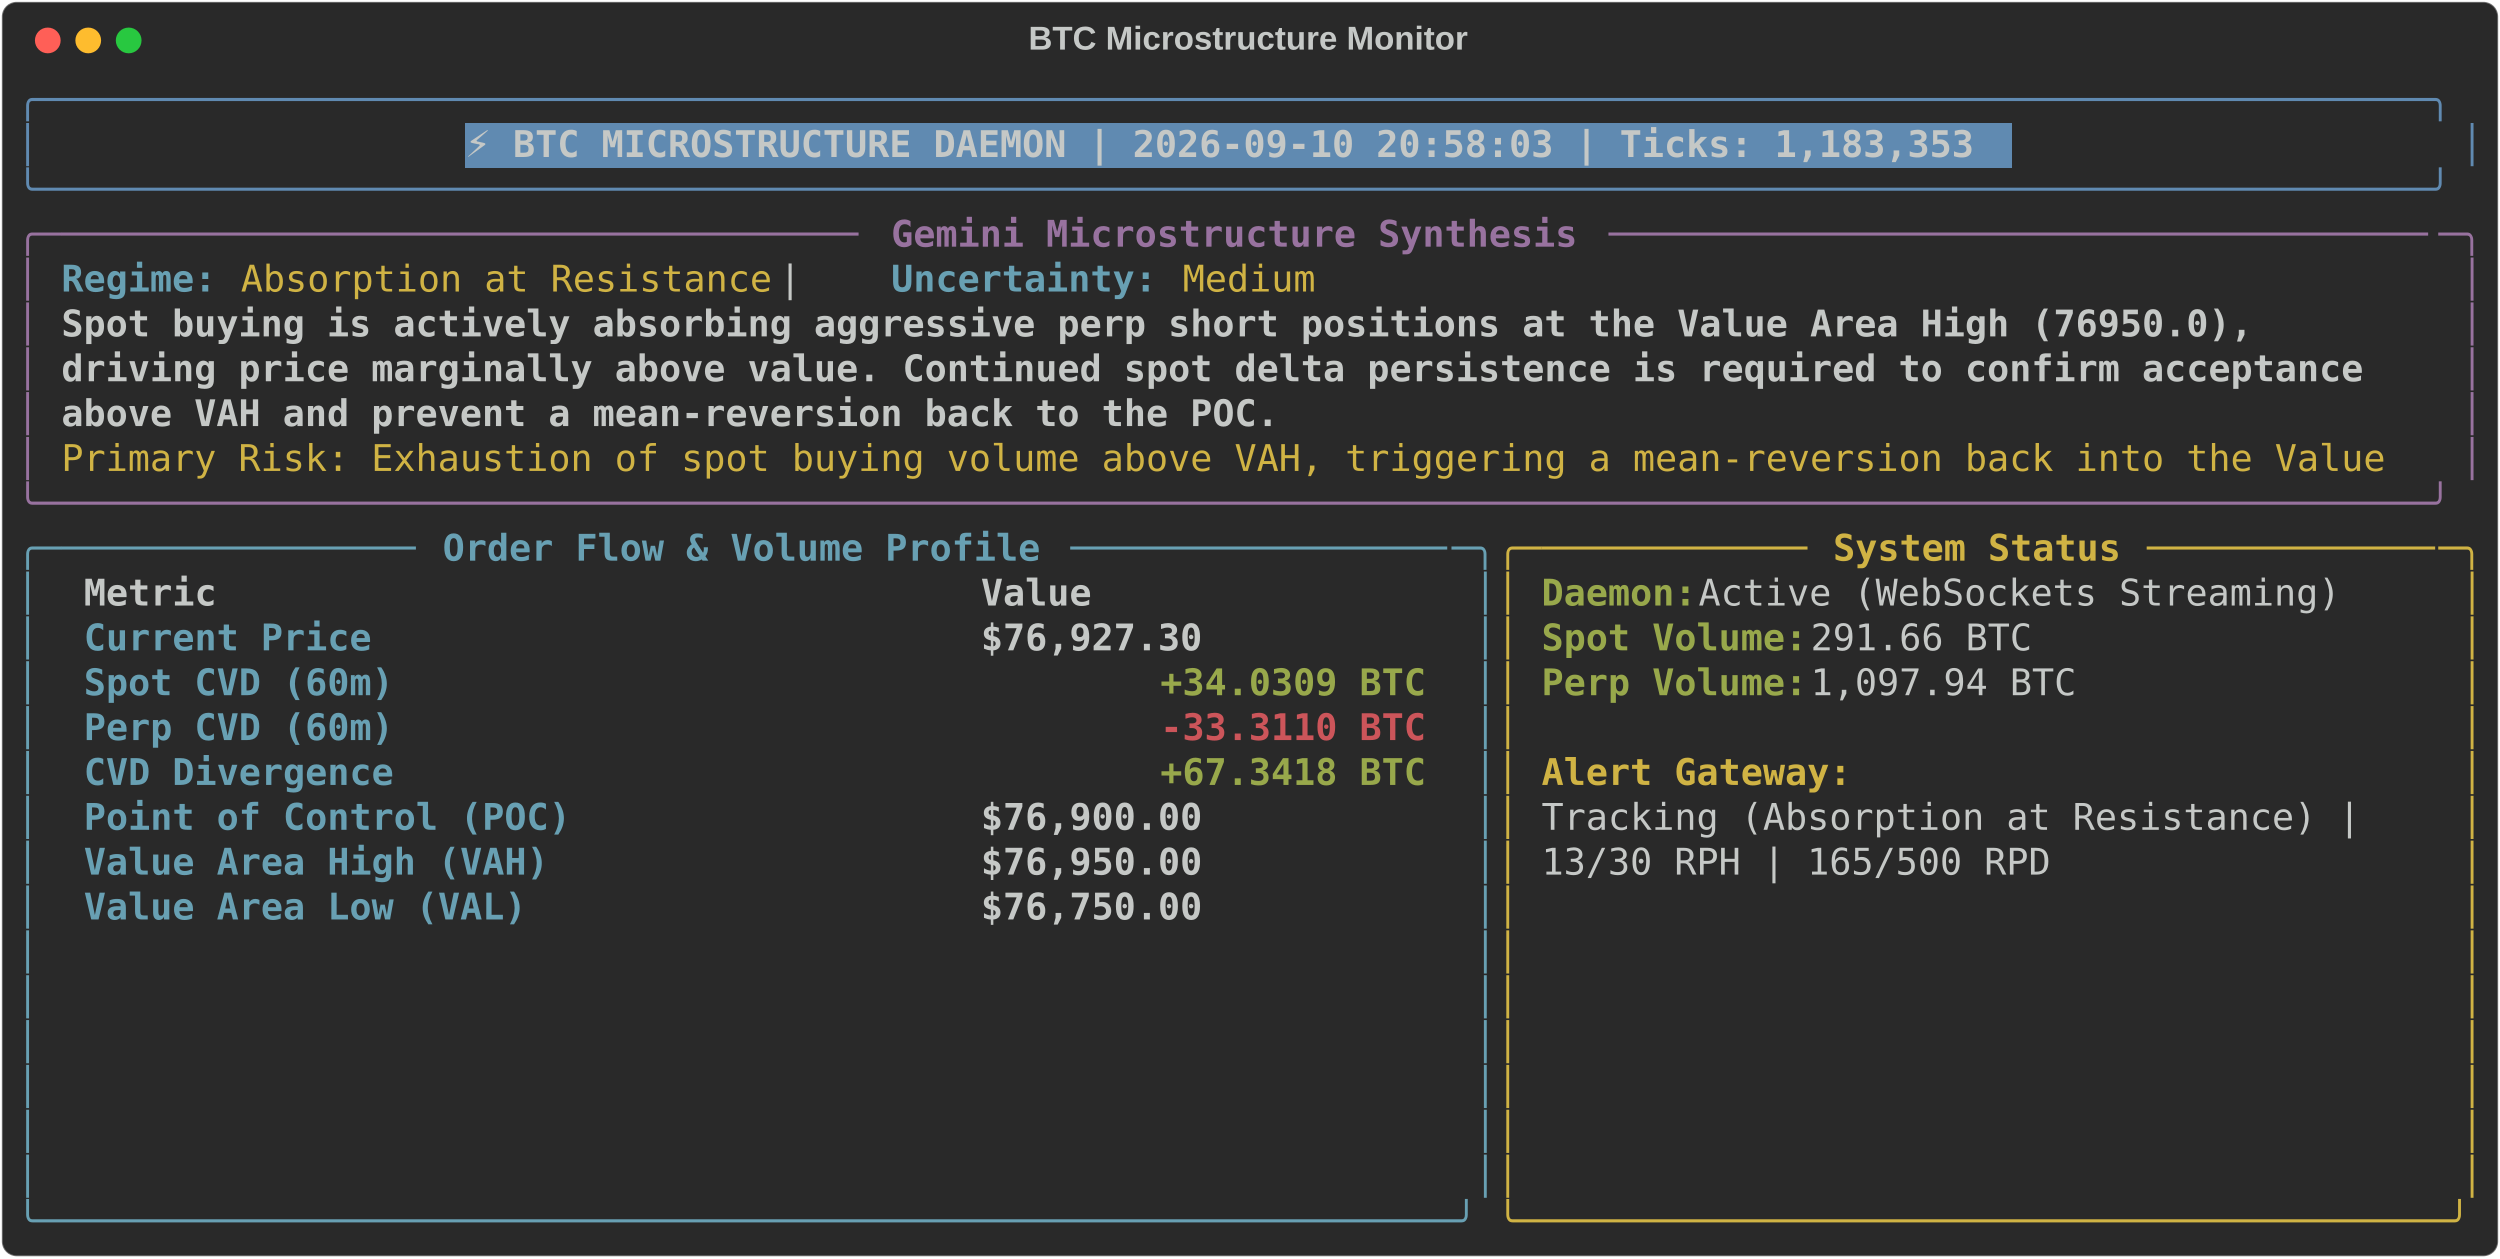
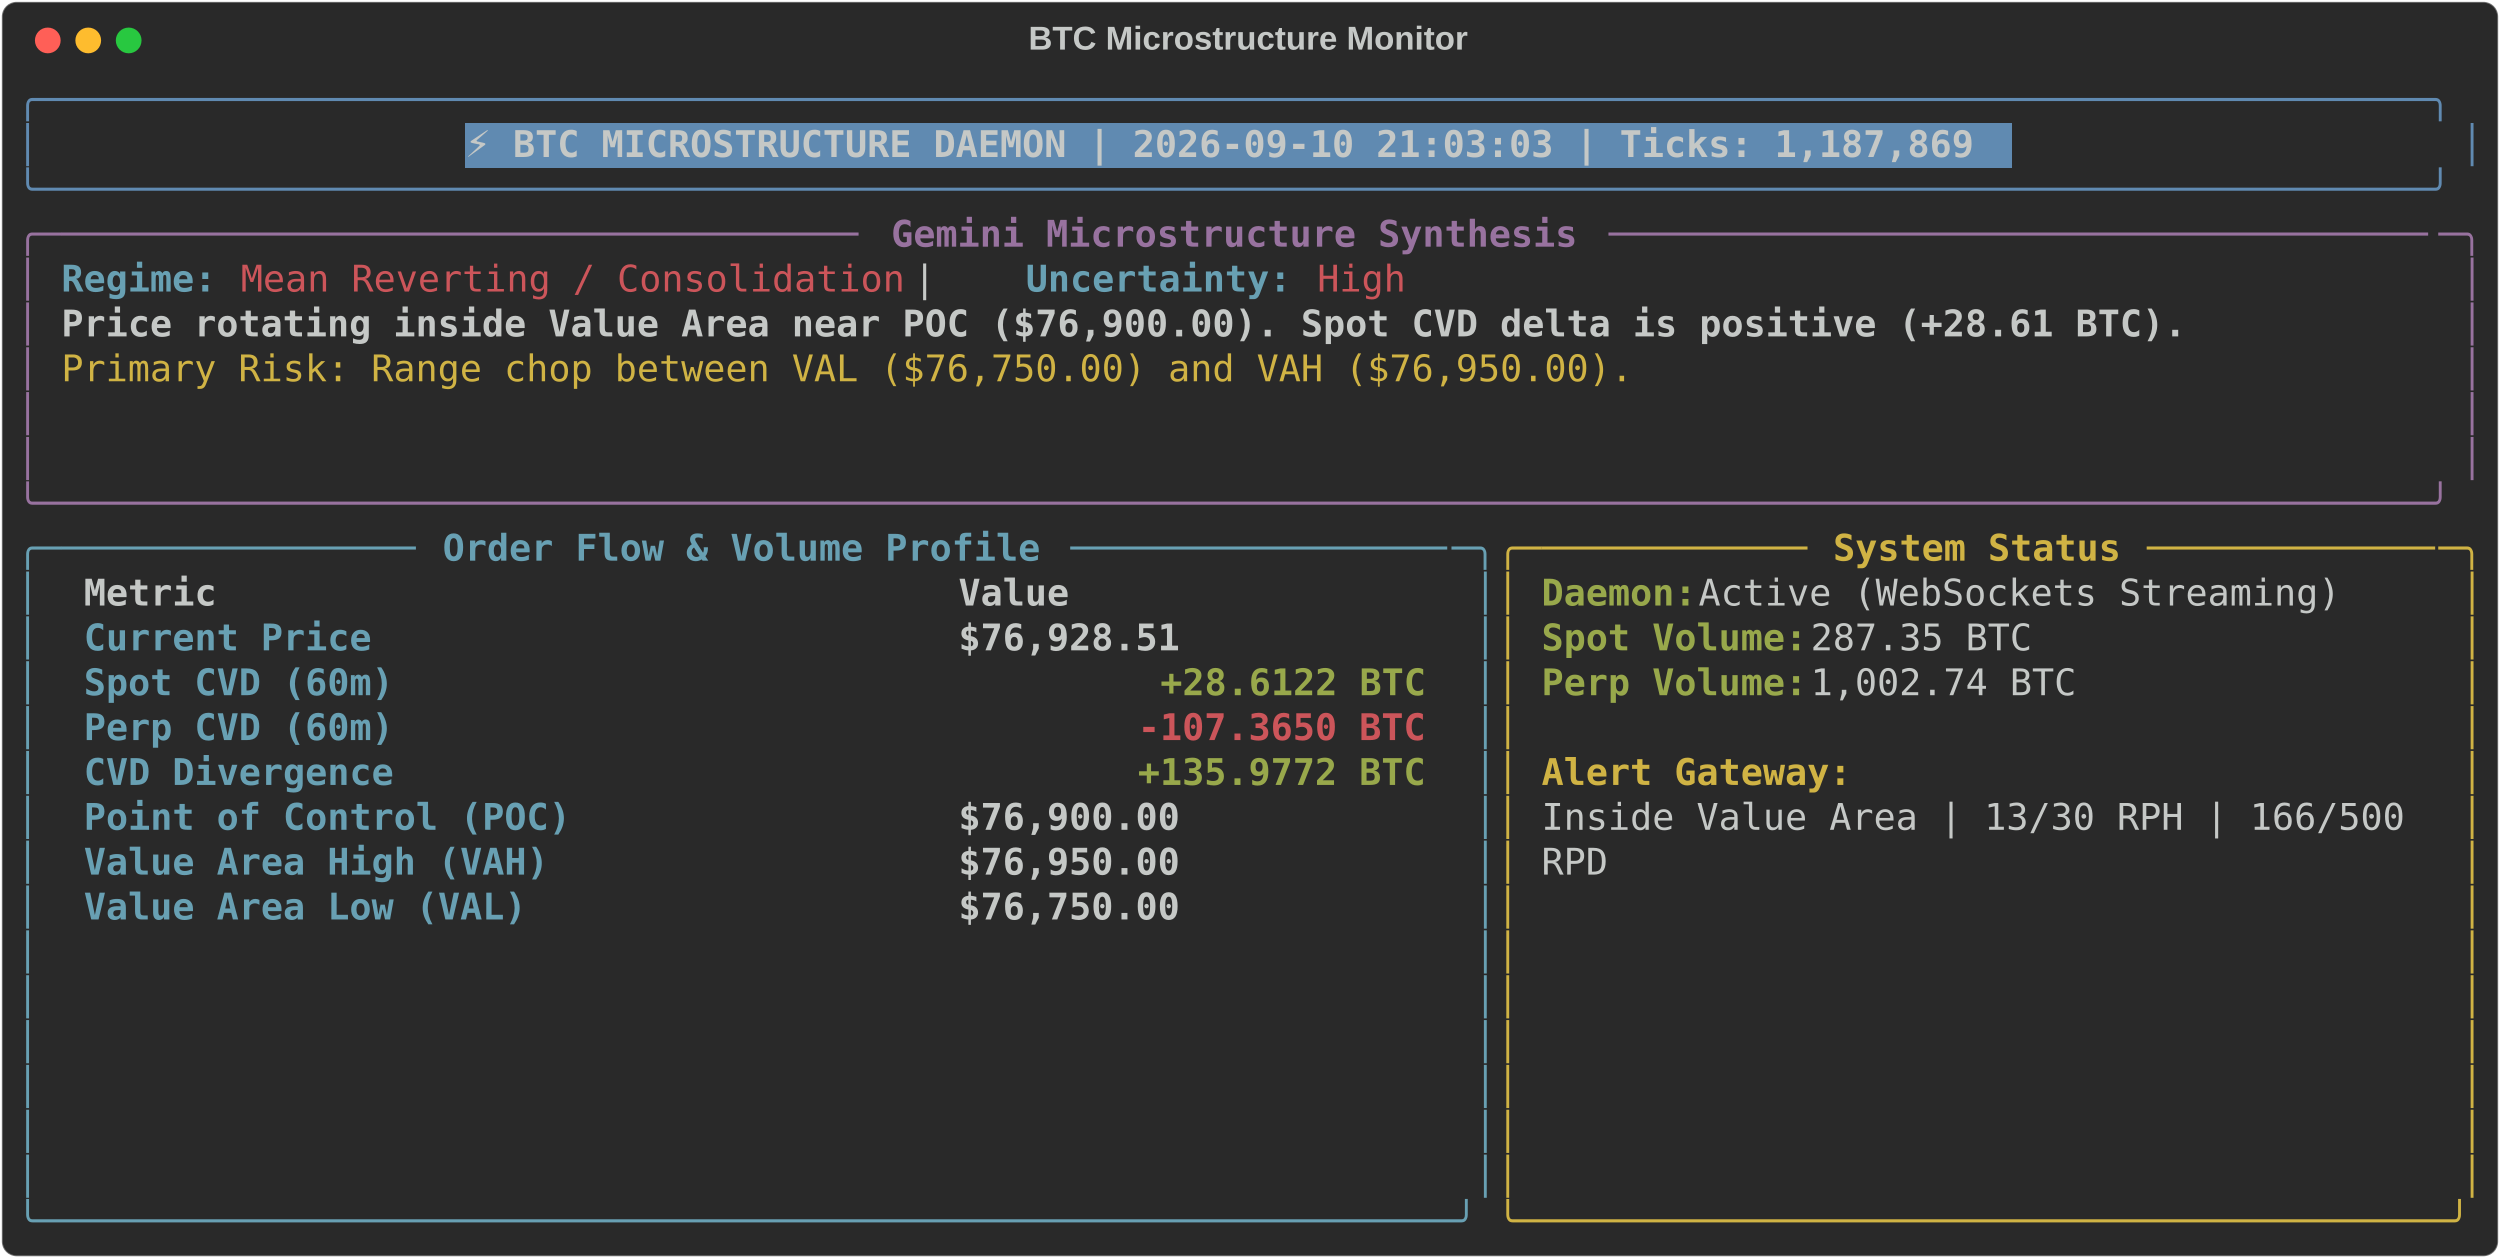
<svg xmlns="http://www.w3.org/2000/svg" class="rich-terminal" viewBox="0 0 1360 684.4">
  <style>

    @font-face {
        font-family: "Fira Code";
        src: local("FiraCode-Regular"),
                url("https://cdnjs.cloudflare.com/ajax/libs/firacode/6.2.0/woff2/FiraCode-Regular.woff2") format("woff2"),
                url("https://cdnjs.cloudflare.com/ajax/libs/firacode/6.2.0/woff/FiraCode-Regular.woff") format("woff");
        font-style: normal;
        font-weight: 400;
    }
    @font-face {
        font-family: "Fira Code";
        src: local("FiraCode-Bold"),
                url("https://cdnjs.cloudflare.com/ajax/libs/firacode/6.2.0/woff2/FiraCode-Bold.woff2") format("woff2"),
                url("https://cdnjs.cloudflare.com/ajax/libs/firacode/6.2.0/woff/FiraCode-Bold.woff") format("woff");
        font-style: bold;
        font-weight: 700;
    }

-     .terminal-2206712953-matrix {
+     .terminal-3766177375-matrix {
        font-family: Fira Code, monospace;
        font-size: 20px;
        line-height: 24.4px;
        font-variant-east-asian: full-width;
    }

-     .terminal-2206712953-title {
+     .terminal-3766177375-title {
        font-size: 18px;
        font-weight: bold;
        font-family: arial;
    }

-     .terminal-2206712953-r1 { fill: #608ab1 }
- .terminal-2206712953-r2 { fill: #c5c8c6 }
- .terminal-2206712953-r3 { fill: #c5c8c6;font-weight: bold }
- .terminal-2206712953-r4 { fill: #98729f }
- .terminal-2206712953-r5 { fill: #98729f;font-weight: bold }
- .terminal-2206712953-r6 { fill: #68a0b3;font-weight: bold }
- .terminal-2206712953-r7 { fill: #d0b344 }
- .terminal-2206712953-r8 { fill: #68a0b3 }
- .terminal-2206712953-r9 { fill: #d0b344;font-weight: bold }
- .terminal-2206712953-r10 { fill: #98a84b;font-weight: bold }
- .terminal-2206712953-r11 { fill: #cc555a;font-weight: bold }
+     .terminal-3766177375-r1 { fill: #608ab1 }
+ .terminal-3766177375-r2 { fill: #c5c8c6 }
+ .terminal-3766177375-r3 { fill: #c5c8c6;font-weight: bold }
+ .terminal-3766177375-r4 { fill: #98729f }
+ .terminal-3766177375-r5 { fill: #98729f;font-weight: bold }
+ .terminal-3766177375-r6 { fill: #68a0b3;font-weight: bold }
+ .terminal-3766177375-r7 { fill: #cc555a }
+ .terminal-3766177375-r8 { fill: #d0b344 }
+ .terminal-3766177375-r9 { fill: #68a0b3 }
+ .terminal-3766177375-r10 { fill: #d0b344;font-weight: bold }
+ .terminal-3766177375-r11 { fill: #98a84b;font-weight: bold }
+ .terminal-3766177375-r12 { fill: #cc555a;font-weight: bold }
    </style>
  <defs>
-     <clipPath id="terminal-2206712953-clip-terminal">
+     <clipPath id="terminal-3766177375-clip-terminal">
      <rect x="0" y="0" width="1341.0" height="633.4" />
    </clipPath>
-     <clipPath id="terminal-2206712953-line-0">
+     <clipPath id="terminal-3766177375-line-0">
      <rect x="0" y="1.5" width="1342" height="24.65" />
    </clipPath>
-     <clipPath id="terminal-2206712953-line-1">
+     <clipPath id="terminal-3766177375-line-1">
      <rect x="0" y="25.9" width="1342" height="24.65" />
    </clipPath>
-     <clipPath id="terminal-2206712953-line-2">
+     <clipPath id="terminal-3766177375-line-2">
      <rect x="0" y="50.3" width="1342" height="24.65" />
    </clipPath>
-     <clipPath id="terminal-2206712953-line-3">
+     <clipPath id="terminal-3766177375-line-3">
      <rect x="0" y="74.7" width="1342" height="24.65" />
    </clipPath>
-     <clipPath id="terminal-2206712953-line-4">
+     <clipPath id="terminal-3766177375-line-4">
      <rect x="0" y="99.1" width="1342" height="24.65" />
    </clipPath>
-     <clipPath id="terminal-2206712953-line-5">
+     <clipPath id="terminal-3766177375-line-5">
      <rect x="0" y="123.5" width="1342" height="24.65" />
    </clipPath>
-     <clipPath id="terminal-2206712953-line-6">
+     <clipPath id="terminal-3766177375-line-6">
      <rect x="0" y="147.9" width="1342" height="24.65" />
    </clipPath>
-     <clipPath id="terminal-2206712953-line-7">
+     <clipPath id="terminal-3766177375-line-7">
      <rect x="0" y="172.3" width="1342" height="24.65" />
    </clipPath>
-     <clipPath id="terminal-2206712953-line-8">
+     <clipPath id="terminal-3766177375-line-8">
      <rect x="0" y="196.7" width="1342" height="24.65" />
    </clipPath>
-     <clipPath id="terminal-2206712953-line-9">
+     <clipPath id="terminal-3766177375-line-9">
      <rect x="0" y="221.1" width="1342" height="24.65" />
    </clipPath>
-     <clipPath id="terminal-2206712953-line-10">
+     <clipPath id="terminal-3766177375-line-10">
      <rect x="0" y="245.5" width="1342" height="24.65" />
    </clipPath>
-     <clipPath id="terminal-2206712953-line-11">
+     <clipPath id="terminal-3766177375-line-11">
      <rect x="0" y="269.9" width="1342" height="24.65" />
    </clipPath>
-     <clipPath id="terminal-2206712953-line-12">
+     <clipPath id="terminal-3766177375-line-12">
      <rect x="0" y="294.3" width="1342" height="24.65" />
    </clipPath>
-     <clipPath id="terminal-2206712953-line-13">
+     <clipPath id="terminal-3766177375-line-13">
      <rect x="0" y="318.7" width="1342" height="24.65" />
    </clipPath>
-     <clipPath id="terminal-2206712953-line-14">
+     <clipPath id="terminal-3766177375-line-14">
      <rect x="0" y="343.1" width="1342" height="24.65" />
    </clipPath>
-     <clipPath id="terminal-2206712953-line-15">
+     <clipPath id="terminal-3766177375-line-15">
      <rect x="0" y="367.5" width="1342" height="24.65" />
    </clipPath>
-     <clipPath id="terminal-2206712953-line-16">
+     <clipPath id="terminal-3766177375-line-16">
      <rect x="0" y="391.9" width="1342" height="24.65" />
    </clipPath>
-     <clipPath id="terminal-2206712953-line-17">
+     <clipPath id="terminal-3766177375-line-17">
      <rect x="0" y="416.3" width="1342" height="24.65" />
    </clipPath>
-     <clipPath id="terminal-2206712953-line-18">
+     <clipPath id="terminal-3766177375-line-18">
      <rect x="0" y="440.7" width="1342" height="24.65" />
    </clipPath>
-     <clipPath id="terminal-2206712953-line-19">
+     <clipPath id="terminal-3766177375-line-19">
      <rect x="0" y="465.1" width="1342" height="24.65" />
    </clipPath>
-     <clipPath id="terminal-2206712953-line-20">
+     <clipPath id="terminal-3766177375-line-20">
      <rect x="0" y="489.5" width="1342" height="24.65" />
    </clipPath>
-     <clipPath id="terminal-2206712953-line-21">
+     <clipPath id="terminal-3766177375-line-21">
      <rect x="0" y="513.9" width="1342" height="24.65" />
    </clipPath>
-     <clipPath id="terminal-2206712953-line-22">
+     <clipPath id="terminal-3766177375-line-22">
      <rect x="0" y="538.3" width="1342" height="24.65" />
    </clipPath>
-     <clipPath id="terminal-2206712953-line-23">
+     <clipPath id="terminal-3766177375-line-23">
      <rect x="0" y="562.7" width="1342" height="24.65" />
    </clipPath>
-     <clipPath id="terminal-2206712953-line-24">
+     <clipPath id="terminal-3766177375-line-24">
      <rect x="0" y="587.1" width="1342" height="24.65" />
    </clipPath>
  </defs>
  <rect fill="#292929" stroke="rgba(255,255,255,0.35)" stroke-width="1" x="1" y="1" width="1358" height="682.4" rx="8" />
-   <text class="terminal-2206712953-title" fill="#c5c8c6" text-anchor="middle" x="679" y="27">BTC Microstructure Monitor</text>
+   <text class="terminal-3766177375-title" fill="#c5c8c6" text-anchor="middle" x="679" y="27">BTC Microstructure Monitor</text>
  <g transform="translate(26,22)">
    <circle cx="0" cy="0" r="7" fill="#ff5f57" />
    <circle cx="22" cy="0" r="7" fill="#febc2e" />
    <circle cx="44" cy="0" r="7" fill="#28c840" />
  </g>
-   <g transform="translate(9, 41)" clip-path="url(#terminal-2206712953-clip-terminal)">
+   <g transform="translate(9, 41)" clip-path="url(#terminal-3766177375-clip-terminal)">
    <rect fill="#608ab1" x="244" y="25.9" width="841.8" height="24.65" shape-rendering="crispEdges" />
-     <g class="terminal-2206712953-matrix">
-       <text class="terminal-2206712953-r1" x="0" y="20" textLength="1342" clip-path="url(#terminal-2206712953-line-0)">╭────────────────────────────────────────────────────────────────────────────────────────────────────────────╮</text>
-       <text class="terminal-2206712953-r2" x="1342" y="20" textLength="12.2" clip-path="url(#terminal-2206712953-line-0)">
- </text>
-       <text class="terminal-2206712953-r1" x="0" y="44.4" textLength="12.2" clip-path="url(#terminal-2206712953-line-1)">│</text>
-       <text class="terminal-2206712953-r3" x="244" y="44.4" textLength="829.6" clip-path="url(#terminal-2206712953-line-1)">⚡ BTC MICROSTRUCTURE DAEMON | 2026-09-10 20:58:03 | Ticks: 1,183,353</text>
-       <text class="terminal-2206712953-r1" x="1329.8" y="44.4" textLength="12.2" clip-path="url(#terminal-2206712953-line-1)">│</text>
-       <text class="terminal-2206712953-r2" x="1342" y="44.4" textLength="12.2" clip-path="url(#terminal-2206712953-line-1)">
- </text>
-       <text class="terminal-2206712953-r1" x="0" y="68.8" textLength="1342" clip-path="url(#terminal-2206712953-line-2)">╰────────────────────────────────────────────────────────────────────────────────────────────────────────────╯</text>
-       <text class="terminal-2206712953-r2" x="1342" y="68.8" textLength="12.2" clip-path="url(#terminal-2206712953-line-2)">
- </text>
-       <text class="terminal-2206712953-r4" x="0" y="93.2" textLength="24.4" clip-path="url(#terminal-2206712953-line-3)">╭─</text>
-       <text class="terminal-2206712953-r4" x="24.4" y="93.2" textLength="439.2" clip-path="url(#terminal-2206712953-line-3)">────────────────────────────────────</text>
-       <text class="terminal-2206712953-r5" x="475.8" y="93.2" textLength="378.2" clip-path="url(#terminal-2206712953-line-3)">Gemini Microstructure Synthesis</text>
-       <text class="terminal-2206712953-r4" x="866.2" y="93.2" textLength="451.4" clip-path="url(#terminal-2206712953-line-3)">─────────────────────────────────────</text>
-       <text class="terminal-2206712953-r4" x="1317.6" y="93.2" textLength="24.4" clip-path="url(#terminal-2206712953-line-3)">─╮</text>
-       <text class="terminal-2206712953-r2" x="1342" y="93.2" textLength="12.2" clip-path="url(#terminal-2206712953-line-3)">
- </text>
-       <text class="terminal-2206712953-r4" x="0" y="117.6" textLength="12.2" clip-path="url(#terminal-2206712953-line-4)">│</text>
-       <text class="terminal-2206712953-r6" x="24.4" y="117.6" textLength="85.4" clip-path="url(#terminal-2206712953-line-4)">Regime:</text>
-       <text class="terminal-2206712953-r7" x="122" y="117.6" textLength="292.8" clip-path="url(#terminal-2206712953-line-4)">Absorption at Resistance</text>
-       <text class="terminal-2206712953-r2" x="414.8" y="117.6" textLength="61" clip-path="url(#terminal-2206712953-line-4)">  |  </text>
-       <text class="terminal-2206712953-r6" x="475.8" y="117.6" textLength="146.4" clip-path="url(#terminal-2206712953-line-4)">Uncertainty:</text>
-       <text class="terminal-2206712953-r7" x="634.4" y="117.6" textLength="73.2" clip-path="url(#terminal-2206712953-line-4)">Medium</text>
-       <text class="terminal-2206712953-r4" x="1329.8" y="117.6" textLength="12.2" clip-path="url(#terminal-2206712953-line-4)">│</text>
-       <text class="terminal-2206712953-r2" x="1342" y="117.6" textLength="12.2" clip-path="url(#terminal-2206712953-line-4)">
- </text>
-       <text class="terminal-2206712953-r4" x="0" y="142" textLength="12.2" clip-path="url(#terminal-2206712953-line-5)">│</text>
-       <text class="terminal-2206712953-r3" x="24.4" y="142" textLength="1220" clip-path="url(#terminal-2206712953-line-5)">Spot buying is actively absorbing aggressive perp short positions at the Value Area High (76950.0), </text>
-       <text class="terminal-2206712953-r4" x="1329.8" y="142" textLength="12.2" clip-path="url(#terminal-2206712953-line-5)">│</text>
-       <text class="terminal-2206712953-r2" x="1342" y="142" textLength="12.2" clip-path="url(#terminal-2206712953-line-5)">
- </text>
-       <text class="terminal-2206712953-r4" x="0" y="166.4" textLength="12.2" clip-path="url(#terminal-2206712953-line-6)">│</text>
-       <text class="terminal-2206712953-r3" x="24.4" y="166.4" textLength="1281" clip-path="url(#terminal-2206712953-line-6)">driving price marginally above value. Continued spot delta persistence is required to confirm acceptance </text>
-       <text class="terminal-2206712953-r4" x="1329.8" y="166.4" textLength="12.2" clip-path="url(#terminal-2206712953-line-6)">│</text>
-       <text class="terminal-2206712953-r2" x="1342" y="166.4" textLength="12.2" clip-path="url(#terminal-2206712953-line-6)">
- </text>
-       <text class="terminal-2206712953-r4" x="0" y="190.8" textLength="12.2" clip-path="url(#terminal-2206712953-line-7)">│</text>
-       <text class="terminal-2206712953-r3" x="24.4" y="190.8" textLength="671" clip-path="url(#terminal-2206712953-line-7)">above VAH and prevent a mean-reversion back to the POC.</text>
-       <text class="terminal-2206712953-r4" x="1329.8" y="190.8" textLength="12.2" clip-path="url(#terminal-2206712953-line-7)">│</text>
-       <text class="terminal-2206712953-r2" x="1342" y="190.8" textLength="12.2" clip-path="url(#terminal-2206712953-line-7)">
- </text>
-       <text class="terminal-2206712953-r4" x="0" y="215.2" textLength="12.2" clip-path="url(#terminal-2206712953-line-8)">│</text>
-       <text class="terminal-2206712953-r7" x="24.4" y="215.2" textLength="1293.2" clip-path="url(#terminal-2206712953-line-8)">Primary Risk: Exhaustion of spot buying volume above VAH, triggering a mean-reversion back into the Value </text>
-       <text class="terminal-2206712953-r4" x="1329.8" y="215.2" textLength="12.2" clip-path="url(#terminal-2206712953-line-8)">│</text>
-       <text class="terminal-2206712953-r2" x="1342" y="215.2" textLength="12.2" clip-path="url(#terminal-2206712953-line-8)">
- </text>
-       <text class="terminal-2206712953-r4" x="0" y="239.6" textLength="1342" clip-path="url(#terminal-2206712953-line-9)">╰────────────────────────────────────────────────────────────────────────────────────────────────────────────╯</text>
-       <text class="terminal-2206712953-r2" x="1342" y="239.6" textLength="12.2" clip-path="url(#terminal-2206712953-line-9)">
- </text>
-       <text class="terminal-2206712953-r8" x="0" y="264" textLength="24.4" clip-path="url(#terminal-2206712953-line-10)">╭─</text>
-       <text class="terminal-2206712953-r8" x="24.4" y="264" textLength="195.2" clip-path="url(#terminal-2206712953-line-10)">────────────────</text>
-       <text class="terminal-2206712953-r6" x="231.8" y="264" textLength="329.4" clip-path="url(#terminal-2206712953-line-10)">Order Flow &amp; Volume Profile</text>
-       <text class="terminal-2206712953-r8" x="573.4" y="264" textLength="207.4" clip-path="url(#terminal-2206712953-line-10)">─────────────────</text>
-       <text class="terminal-2206712953-r8" x="780.8" y="264" textLength="24.4" clip-path="url(#terminal-2206712953-line-10)">─╮</text>
-       <text class="terminal-2206712953-r7" x="805.2" y="264" textLength="24.4" clip-path="url(#terminal-2206712953-line-10)">╭─</text>
-       <text class="terminal-2206712953-r7" x="829.6" y="264" textLength="146.4" clip-path="url(#terminal-2206712953-line-10)">────────────</text>
-       <text class="terminal-2206712953-r9" x="988.2" y="264" textLength="158.6" clip-path="url(#terminal-2206712953-line-10)">System Status</text>
-       <text class="terminal-2206712953-r7" x="1159" y="264" textLength="158.6" clip-path="url(#terminal-2206712953-line-10)">─────────────</text>
-       <text class="terminal-2206712953-r7" x="1317.6" y="264" textLength="24.4" clip-path="url(#terminal-2206712953-line-10)">─╮</text>
-       <text class="terminal-2206712953-r2" x="1342" y="264" textLength="12.2" clip-path="url(#terminal-2206712953-line-10)">
- </text>
-       <text class="terminal-2206712953-r8" x="0" y="288.4" textLength="12.2" clip-path="url(#terminal-2206712953-line-11)">│</text>
-       <text class="terminal-2206712953-r3" x="36.6" y="288.4" textLength="463.6" clip-path="url(#terminal-2206712953-line-11)">Metric                                </text>
-       <text class="terminal-2206712953-r3" x="524.6" y="288.4" textLength="244" clip-path="url(#terminal-2206712953-line-11)">               Value</text>
-       <text class="terminal-2206712953-r8" x="793" y="288.4" textLength="12.2" clip-path="url(#terminal-2206712953-line-11)">│</text>
-       <text class="terminal-2206712953-r7" x="805.2" y="288.4" textLength="12.2" clip-path="url(#terminal-2206712953-line-11)">│</text>
-       <text class="terminal-2206712953-r10" x="829.6" y="288.4" textLength="85.4" clip-path="url(#terminal-2206712953-line-11)">Daemon:</text>
-       <text class="terminal-2206712953-r2" x="915" y="288.4" textLength="366" clip-path="url(#terminal-2206712953-line-11)"> Active (WebSockets Streaming)</text>
-       <text class="terminal-2206712953-r7" x="1329.8" y="288.4" textLength="12.2" clip-path="url(#terminal-2206712953-line-11)">│</text>
-       <text class="terminal-2206712953-r2" x="1342" y="288.4" textLength="12.2" clip-path="url(#terminal-2206712953-line-11)">
- </text>
-       <text class="terminal-2206712953-r8" x="0" y="312.8" textLength="12.2" clip-path="url(#terminal-2206712953-line-12)">│</text>
-       <text class="terminal-2206712953-r6" x="36.6" y="312.8" textLength="463.6" clip-path="url(#terminal-2206712953-line-12)">Current Price                         </text>
-       <text class="terminal-2206712953-r3" x="524.6" y="312.8" textLength="244" clip-path="url(#terminal-2206712953-line-12)">          $76,927.30</text>
-       <text class="terminal-2206712953-r8" x="793" y="312.8" textLength="12.2" clip-path="url(#terminal-2206712953-line-12)">│</text>
-       <text class="terminal-2206712953-r7" x="805.2" y="312.8" textLength="12.2" clip-path="url(#terminal-2206712953-line-12)">│</text>
-       <text class="terminal-2206712953-r10" x="829.6" y="312.8" textLength="146.4" clip-path="url(#terminal-2206712953-line-12)">Spot Volume:</text>
-       <text class="terminal-2206712953-r2" x="976" y="312.8" textLength="134.2" clip-path="url(#terminal-2206712953-line-12)"> 291.66 BTC</text>
-       <text class="terminal-2206712953-r7" x="1329.8" y="312.8" textLength="12.2" clip-path="url(#terminal-2206712953-line-12)">│</text>
-       <text class="terminal-2206712953-r2" x="1342" y="312.8" textLength="12.2" clip-path="url(#terminal-2206712953-line-12)">
- </text>
-       <text class="terminal-2206712953-r8" x="0" y="337.2" textLength="12.2" clip-path="url(#terminal-2206712953-line-13)">│</text>
-       <text class="terminal-2206712953-r6" x="36.6" y="337.2" textLength="463.6" clip-path="url(#terminal-2206712953-line-13)">Spot CVD (60m)                        </text>
-       <text class="terminal-2206712953-r10" x="622.2" y="337.2" textLength="146.4" clip-path="url(#terminal-2206712953-line-13)">+34.0309 BTC</text>
-       <text class="terminal-2206712953-r8" x="793" y="337.2" textLength="12.2" clip-path="url(#terminal-2206712953-line-13)">│</text>
-       <text class="terminal-2206712953-r7" x="805.2" y="337.2" textLength="12.2" clip-path="url(#terminal-2206712953-line-13)">│</text>
-       <text class="terminal-2206712953-r10" x="829.6" y="337.2" textLength="146.4" clip-path="url(#terminal-2206712953-line-13)">Perp Volume:</text>
-       <text class="terminal-2206712953-r2" x="976" y="337.2" textLength="158.6" clip-path="url(#terminal-2206712953-line-13)"> 1,097.94 BTC</text>
-       <text class="terminal-2206712953-r7" x="1329.8" y="337.2" textLength="12.2" clip-path="url(#terminal-2206712953-line-13)">│</text>
-       <text class="terminal-2206712953-r2" x="1342" y="337.2" textLength="12.2" clip-path="url(#terminal-2206712953-line-13)">
- </text>
-       <text class="terminal-2206712953-r8" x="0" y="361.6" textLength="12.2" clip-path="url(#terminal-2206712953-line-14)">│</text>
-       <text class="terminal-2206712953-r6" x="36.6" y="361.6" textLength="463.6" clip-path="url(#terminal-2206712953-line-14)">Perp CVD (60m)                        </text>
-       <text class="terminal-2206712953-r11" x="622.2" y="361.6" textLength="146.4" clip-path="url(#terminal-2206712953-line-14)">-33.3110 BTC</text>
-       <text class="terminal-2206712953-r8" x="793" y="361.6" textLength="12.2" clip-path="url(#terminal-2206712953-line-14)">│</text>
-       <text class="terminal-2206712953-r7" x="805.2" y="361.6" textLength="12.2" clip-path="url(#terminal-2206712953-line-14)">│</text>
-       <text class="terminal-2206712953-r7" x="1329.8" y="361.6" textLength="12.2" clip-path="url(#terminal-2206712953-line-14)">│</text>
-       <text class="terminal-2206712953-r2" x="1342" y="361.6" textLength="12.2" clip-path="url(#terminal-2206712953-line-14)">
- </text>
-       <text class="terminal-2206712953-r8" x="0" y="386" textLength="12.2" clip-path="url(#terminal-2206712953-line-15)">│</text>
-       <text class="terminal-2206712953-r6" x="36.6" y="386" textLength="463.6" clip-path="url(#terminal-2206712953-line-15)">CVD Divergence                        </text>
-       <text class="terminal-2206712953-r10" x="622.2" y="386" textLength="146.4" clip-path="url(#terminal-2206712953-line-15)">+67.3418 BTC</text>
-       <text class="terminal-2206712953-r8" x="793" y="386" textLength="12.2" clip-path="url(#terminal-2206712953-line-15)">│</text>
-       <text class="terminal-2206712953-r7" x="805.2" y="386" textLength="12.2" clip-path="url(#terminal-2206712953-line-15)">│</text>
-       <text class="terminal-2206712953-r9" x="829.6" y="386" textLength="170.8" clip-path="url(#terminal-2206712953-line-15)">Alert Gateway:</text>
-       <text class="terminal-2206712953-r7" x="1329.8" y="386" textLength="12.2" clip-path="url(#terminal-2206712953-line-15)">│</text>
-       <text class="terminal-2206712953-r2" x="1342" y="386" textLength="12.2" clip-path="url(#terminal-2206712953-line-15)">
- </text>
-       <text class="terminal-2206712953-r8" x="0" y="410.4" textLength="12.2" clip-path="url(#terminal-2206712953-line-16)">│</text>
-       <text class="terminal-2206712953-r6" x="36.6" y="410.4" textLength="463.6" clip-path="url(#terminal-2206712953-line-16)">Point of Control (POC)                </text>
-       <text class="terminal-2206712953-r3" x="524.6" y="410.4" textLength="244" clip-path="url(#terminal-2206712953-line-16)">          $76,900.00</text>
-       <text class="terminal-2206712953-r8" x="793" y="410.4" textLength="12.2" clip-path="url(#terminal-2206712953-line-16)">│</text>
-       <text class="terminal-2206712953-r7" x="805.2" y="410.4" textLength="12.2" clip-path="url(#terminal-2206712953-line-16)">│</text>
-       <text class="terminal-2206712953-r2" x="829.6" y="410.4" textLength="463.6" clip-path="url(#terminal-2206712953-line-16)">Tracking (Absorption at Resistance) | </text>
-       <text class="terminal-2206712953-r7" x="1329.8" y="410.4" textLength="12.2" clip-path="url(#terminal-2206712953-line-16)">│</text>
-       <text class="terminal-2206712953-r2" x="1342" y="410.4" textLength="12.2" clip-path="url(#terminal-2206712953-line-16)">
- </text>
-       <text class="terminal-2206712953-r8" x="0" y="434.8" textLength="12.2" clip-path="url(#terminal-2206712953-line-17)">│</text>
-       <text class="terminal-2206712953-r6" x="36.6" y="434.8" textLength="463.6" clip-path="url(#terminal-2206712953-line-17)">Value Area High (VAH)                 </text>
-       <text class="terminal-2206712953-r3" x="524.6" y="434.8" textLength="244" clip-path="url(#terminal-2206712953-line-17)">          $76,950.00</text>
-       <text class="terminal-2206712953-r8" x="793" y="434.8" textLength="12.2" clip-path="url(#terminal-2206712953-line-17)">│</text>
-       <text class="terminal-2206712953-r7" x="805.2" y="434.8" textLength="12.2" clip-path="url(#terminal-2206712953-line-17)">│</text>
-       <text class="terminal-2206712953-r2" x="829.6" y="434.8" textLength="280.6" clip-path="url(#terminal-2206712953-line-17)">13/30 RPH | 165/500 RPD</text>
-       <text class="terminal-2206712953-r7" x="1329.8" y="434.8" textLength="12.2" clip-path="url(#terminal-2206712953-line-17)">│</text>
-       <text class="terminal-2206712953-r2" x="1342" y="434.8" textLength="12.2" clip-path="url(#terminal-2206712953-line-17)">
- </text>
-       <text class="terminal-2206712953-r8" x="0" y="459.2" textLength="12.2" clip-path="url(#terminal-2206712953-line-18)">│</text>
-       <text class="terminal-2206712953-r6" x="36.6" y="459.2" textLength="463.6" clip-path="url(#terminal-2206712953-line-18)">Value Area Low (VAL)                  </text>
-       <text class="terminal-2206712953-r3" x="524.6" y="459.2" textLength="244" clip-path="url(#terminal-2206712953-line-18)">          $76,750.00</text>
-       <text class="terminal-2206712953-r8" x="793" y="459.2" textLength="12.2" clip-path="url(#terminal-2206712953-line-18)">│</text>
-       <text class="terminal-2206712953-r7" x="805.2" y="459.2" textLength="12.2" clip-path="url(#terminal-2206712953-line-18)">│</text>
-       <text class="terminal-2206712953-r7" x="1329.8" y="459.2" textLength="12.2" clip-path="url(#terminal-2206712953-line-18)">│</text>
-       <text class="terminal-2206712953-r2" x="1342" y="459.2" textLength="12.2" clip-path="url(#terminal-2206712953-line-18)">
- </text>
-       <text class="terminal-2206712953-r8" x="0" y="483.6" textLength="12.2" clip-path="url(#terminal-2206712953-line-19)">│</text>
-       <text class="terminal-2206712953-r8" x="793" y="483.6" textLength="12.2" clip-path="url(#terminal-2206712953-line-19)">│</text>
-       <text class="terminal-2206712953-r7" x="805.2" y="483.6" textLength="12.2" clip-path="url(#terminal-2206712953-line-19)">│</text>
-       <text class="terminal-2206712953-r7" x="1329.8" y="483.6" textLength="12.2" clip-path="url(#terminal-2206712953-line-19)">│</text>
-       <text class="terminal-2206712953-r2" x="1342" y="483.6" textLength="12.2" clip-path="url(#terminal-2206712953-line-19)">
- </text>
-       <text class="terminal-2206712953-r8" x="0" y="508" textLength="12.2" clip-path="url(#terminal-2206712953-line-20)">│</text>
-       <text class="terminal-2206712953-r8" x="793" y="508" textLength="12.2" clip-path="url(#terminal-2206712953-line-20)">│</text>
-       <text class="terminal-2206712953-r7" x="805.2" y="508" textLength="12.2" clip-path="url(#terminal-2206712953-line-20)">│</text>
-       <text class="terminal-2206712953-r7" x="1329.8" y="508" textLength="12.2" clip-path="url(#terminal-2206712953-line-20)">│</text>
-       <text class="terminal-2206712953-r2" x="1342" y="508" textLength="12.2" clip-path="url(#terminal-2206712953-line-20)">
- </text>
-       <text class="terminal-2206712953-r8" x="0" y="532.4" textLength="12.2" clip-path="url(#terminal-2206712953-line-21)">│</text>
-       <text class="terminal-2206712953-r8" x="793" y="532.4" textLength="12.2" clip-path="url(#terminal-2206712953-line-21)">│</text>
-       <text class="terminal-2206712953-r7" x="805.2" y="532.4" textLength="12.2" clip-path="url(#terminal-2206712953-line-21)">│</text>
-       <text class="terminal-2206712953-r7" x="1329.8" y="532.4" textLength="12.2" clip-path="url(#terminal-2206712953-line-21)">│</text>
-       <text class="terminal-2206712953-r2" x="1342" y="532.4" textLength="12.2" clip-path="url(#terminal-2206712953-line-21)">
- </text>
-       <text class="terminal-2206712953-r8" x="0" y="556.8" textLength="12.2" clip-path="url(#terminal-2206712953-line-22)">│</text>
-       <text class="terminal-2206712953-r8" x="793" y="556.8" textLength="12.2" clip-path="url(#terminal-2206712953-line-22)">│</text>
-       <text class="terminal-2206712953-r7" x="805.2" y="556.8" textLength="12.2" clip-path="url(#terminal-2206712953-line-22)">│</text>
-       <text class="terminal-2206712953-r7" x="1329.8" y="556.8" textLength="12.2" clip-path="url(#terminal-2206712953-line-22)">│</text>
-       <text class="terminal-2206712953-r2" x="1342" y="556.8" textLength="12.2" clip-path="url(#terminal-2206712953-line-22)">
- </text>
-       <text class="terminal-2206712953-r8" x="0" y="581.2" textLength="12.2" clip-path="url(#terminal-2206712953-line-23)">│</text>
-       <text class="terminal-2206712953-r8" x="793" y="581.2" textLength="12.2" clip-path="url(#terminal-2206712953-line-23)">│</text>
-       <text class="terminal-2206712953-r7" x="805.2" y="581.2" textLength="12.2" clip-path="url(#terminal-2206712953-line-23)">│</text>
-       <text class="terminal-2206712953-r7" x="1329.8" y="581.2" textLength="12.2" clip-path="url(#terminal-2206712953-line-23)">│</text>
-       <text class="terminal-2206712953-r2" x="1342" y="581.2" textLength="12.2" clip-path="url(#terminal-2206712953-line-23)">
- </text>
-       <text class="terminal-2206712953-r8" x="0" y="605.6" textLength="12.2" clip-path="url(#terminal-2206712953-line-24)">│</text>
-       <text class="terminal-2206712953-r8" x="793" y="605.6" textLength="12.2" clip-path="url(#terminal-2206712953-line-24)">│</text>
-       <text class="terminal-2206712953-r7" x="805.2" y="605.6" textLength="12.2" clip-path="url(#terminal-2206712953-line-24)">│</text>
-       <text class="terminal-2206712953-r7" x="1329.8" y="605.6" textLength="12.2" clip-path="url(#terminal-2206712953-line-24)">│</text>
-       <text class="terminal-2206712953-r2" x="1342" y="605.6" textLength="12.2" clip-path="url(#terminal-2206712953-line-24)">
- </text>
-       <text class="terminal-2206712953-r8" x="0" y="630" textLength="805.2" clip-path="url(#terminal-2206712953-line-25)">╰────────────────────────────────────────────────────────────────╯</text>
-       <text class="terminal-2206712953-r7" x="805.2" y="630" textLength="536.8" clip-path="url(#terminal-2206712953-line-25)">╰──────────────────────────────────────────╯</text>
-       <text class="terminal-2206712953-r2" x="1342" y="630" textLength="12.2" clip-path="url(#terminal-2206712953-line-25)">
+     <g class="terminal-3766177375-matrix">
+       <text class="terminal-3766177375-r1" x="0" y="20" textLength="1342" clip-path="url(#terminal-3766177375-line-0)">╭────────────────────────────────────────────────────────────────────────────────────────────────────────────╮</text>
+       <text class="terminal-3766177375-r2" x="1342" y="20" textLength="12.2" clip-path="url(#terminal-3766177375-line-0)">
+ </text>
+       <text class="terminal-3766177375-r1" x="0" y="44.4" textLength="12.2" clip-path="url(#terminal-3766177375-line-1)">│</text>
+       <text class="terminal-3766177375-r3" x="244" y="44.4" textLength="829.6" clip-path="url(#terminal-3766177375-line-1)">⚡ BTC MICROSTRUCTURE DAEMON | 2026-09-10 21:03:03 | Ticks: 1,187,869</text>
+       <text class="terminal-3766177375-r1" x="1329.8" y="44.4" textLength="12.2" clip-path="url(#terminal-3766177375-line-1)">│</text>
+       <text class="terminal-3766177375-r2" x="1342" y="44.4" textLength="12.2" clip-path="url(#terminal-3766177375-line-1)">
+ </text>
+       <text class="terminal-3766177375-r1" x="0" y="68.8" textLength="1342" clip-path="url(#terminal-3766177375-line-2)">╰────────────────────────────────────────────────────────────────────────────────────────────────────────────╯</text>
+       <text class="terminal-3766177375-r2" x="1342" y="68.8" textLength="12.2" clip-path="url(#terminal-3766177375-line-2)">
+ </text>
+       <text class="terminal-3766177375-r4" x="0" y="93.2" textLength="24.4" clip-path="url(#terminal-3766177375-line-3)">╭─</text>
+       <text class="terminal-3766177375-r4" x="24.4" y="93.2" textLength="439.2" clip-path="url(#terminal-3766177375-line-3)">────────────────────────────────────</text>
+       <text class="terminal-3766177375-r5" x="475.8" y="93.2" textLength="378.2" clip-path="url(#terminal-3766177375-line-3)">Gemini Microstructure Synthesis</text>
+       <text class="terminal-3766177375-r4" x="866.2" y="93.2" textLength="451.4" clip-path="url(#terminal-3766177375-line-3)">─────────────────────────────────────</text>
+       <text class="terminal-3766177375-r4" x="1317.6" y="93.2" textLength="24.4" clip-path="url(#terminal-3766177375-line-3)">─╮</text>
+       <text class="terminal-3766177375-r2" x="1342" y="93.2" textLength="12.2" clip-path="url(#terminal-3766177375-line-3)">
+ </text>
+       <text class="terminal-3766177375-r4" x="0" y="117.6" textLength="12.2" clip-path="url(#terminal-3766177375-line-4)">│</text>
+       <text class="terminal-3766177375-r6" x="24.4" y="117.6" textLength="85.4" clip-path="url(#terminal-3766177375-line-4)">Regime:</text>
+       <text class="terminal-3766177375-r7" x="122" y="117.6" textLength="366" clip-path="url(#terminal-3766177375-line-4)">Mean Reverting / Consolidation</text>
+       <text class="terminal-3766177375-r2" x="488" y="117.6" textLength="61" clip-path="url(#terminal-3766177375-line-4)">  |  </text>
+       <text class="terminal-3766177375-r6" x="549" y="117.6" textLength="146.4" clip-path="url(#terminal-3766177375-line-4)">Uncertainty:</text>
+       <text class="terminal-3766177375-r7" x="707.6" y="117.6" textLength="48.8" clip-path="url(#terminal-3766177375-line-4)">High</text>
+       <text class="terminal-3766177375-r4" x="1329.8" y="117.6" textLength="12.2" clip-path="url(#terminal-3766177375-line-4)">│</text>
+       <text class="terminal-3766177375-r2" x="1342" y="117.6" textLength="12.2" clip-path="url(#terminal-3766177375-line-4)">
+ </text>
+       <text class="terminal-3766177375-r4" x="0" y="142" textLength="12.2" clip-path="url(#terminal-3766177375-line-5)">│</text>
+       <text class="terminal-3766177375-r3" x="24.4" y="142" textLength="1171.2" clip-path="url(#terminal-3766177375-line-5)">Price rotating inside Value Area near POC ($76,900.00). Spot CVD delta is positive (+28.61 BTC).</text>
+       <text class="terminal-3766177375-r4" x="1329.8" y="142" textLength="12.2" clip-path="url(#terminal-3766177375-line-5)">│</text>
+       <text class="terminal-3766177375-r2" x="1342" y="142" textLength="12.2" clip-path="url(#terminal-3766177375-line-5)">
+ </text>
+       <text class="terminal-3766177375-r4" x="0" y="166.4" textLength="12.2" clip-path="url(#terminal-3766177375-line-6)">│</text>
+       <text class="terminal-3766177375-r8" x="24.4" y="166.4" textLength="866.2" clip-path="url(#terminal-3766177375-line-6)">Primary Risk: Range chop between VAL ($76,750.00) and VAH ($76,950.00).</text>
+       <text class="terminal-3766177375-r4" x="1329.8" y="166.4" textLength="12.2" clip-path="url(#terminal-3766177375-line-6)">│</text>
+       <text class="terminal-3766177375-r2" x="1342" y="166.4" textLength="12.2" clip-path="url(#terminal-3766177375-line-6)">
+ </text>
+       <text class="terminal-3766177375-r4" x="0" y="190.8" textLength="12.2" clip-path="url(#terminal-3766177375-line-7)">│</text>
+       <text class="terminal-3766177375-r4" x="1329.8" y="190.8" textLength="12.2" clip-path="url(#terminal-3766177375-line-7)">│</text>
+       <text class="terminal-3766177375-r2" x="1342" y="190.8" textLength="12.2" clip-path="url(#terminal-3766177375-line-7)">
+ </text>
+       <text class="terminal-3766177375-r4" x="0" y="215.2" textLength="12.2" clip-path="url(#terminal-3766177375-line-8)">│</text>
+       <text class="terminal-3766177375-r4" x="1329.8" y="215.2" textLength="12.2" clip-path="url(#terminal-3766177375-line-8)">│</text>
+       <text class="terminal-3766177375-r2" x="1342" y="215.2" textLength="12.2" clip-path="url(#terminal-3766177375-line-8)">
+ </text>
+       <text class="terminal-3766177375-r4" x="0" y="239.6" textLength="1342" clip-path="url(#terminal-3766177375-line-9)">╰────────────────────────────────────────────────────────────────────────────────────────────────────────────╯</text>
+       <text class="terminal-3766177375-r2" x="1342" y="239.6" textLength="12.2" clip-path="url(#terminal-3766177375-line-9)">
+ </text>
+       <text class="terminal-3766177375-r9" x="0" y="264" textLength="24.4" clip-path="url(#terminal-3766177375-line-10)">╭─</text>
+       <text class="terminal-3766177375-r9" x="24.4" y="264" textLength="195.2" clip-path="url(#terminal-3766177375-line-10)">────────────────</text>
+       <text class="terminal-3766177375-r6" x="231.8" y="264" textLength="329.4" clip-path="url(#terminal-3766177375-line-10)">Order Flow &amp; Volume Profile</text>
+       <text class="terminal-3766177375-r9" x="573.4" y="264" textLength="207.4" clip-path="url(#terminal-3766177375-line-10)">─────────────────</text>
+       <text class="terminal-3766177375-r9" x="780.8" y="264" textLength="24.4" clip-path="url(#terminal-3766177375-line-10)">─╮</text>
+       <text class="terminal-3766177375-r8" x="805.2" y="264" textLength="24.4" clip-path="url(#terminal-3766177375-line-10)">╭─</text>
+       <text class="terminal-3766177375-r8" x="829.6" y="264" textLength="146.4" clip-path="url(#terminal-3766177375-line-10)">────────────</text>
+       <text class="terminal-3766177375-r10" x="988.2" y="264" textLength="158.6" clip-path="url(#terminal-3766177375-line-10)">System Status</text>
+       <text class="terminal-3766177375-r8" x="1159" y="264" textLength="158.6" clip-path="url(#terminal-3766177375-line-10)">─────────────</text>
+       <text class="terminal-3766177375-r8" x="1317.6" y="264" textLength="24.4" clip-path="url(#terminal-3766177375-line-10)">─╮</text>
+       <text class="terminal-3766177375-r2" x="1342" y="264" textLength="12.2" clip-path="url(#terminal-3766177375-line-10)">
+ </text>
+       <text class="terminal-3766177375-r9" x="0" y="288.4" textLength="12.2" clip-path="url(#terminal-3766177375-line-11)">│</text>
+       <text class="terminal-3766177375-r3" x="36.6" y="288.4" textLength="451.4" clip-path="url(#terminal-3766177375-line-11)">Metric                               </text>
+       <text class="terminal-3766177375-r3" x="512.4" y="288.4" textLength="256.2" clip-path="url(#terminal-3766177375-line-11)">                Value</text>
+       <text class="terminal-3766177375-r9" x="793" y="288.4" textLength="12.2" clip-path="url(#terminal-3766177375-line-11)">│</text>
+       <text class="terminal-3766177375-r8" x="805.2" y="288.4" textLength="12.2" clip-path="url(#terminal-3766177375-line-11)">│</text>
+       <text class="terminal-3766177375-r11" x="829.6" y="288.4" textLength="85.4" clip-path="url(#terminal-3766177375-line-11)">Daemon:</text>
+       <text class="terminal-3766177375-r2" x="915" y="288.4" textLength="366" clip-path="url(#terminal-3766177375-line-11)"> Active (WebSockets Streaming)</text>
+       <text class="terminal-3766177375-r8" x="1329.8" y="288.4" textLength="12.2" clip-path="url(#terminal-3766177375-line-11)">│</text>
+       <text class="terminal-3766177375-r2" x="1342" y="288.4" textLength="12.2" clip-path="url(#terminal-3766177375-line-11)">
+ </text>
+       <text class="terminal-3766177375-r9" x="0" y="312.8" textLength="12.2" clip-path="url(#terminal-3766177375-line-12)">│</text>
+       <text class="terminal-3766177375-r6" x="36.6" y="312.8" textLength="451.4" clip-path="url(#terminal-3766177375-line-12)">Current Price                        </text>
+       <text class="terminal-3766177375-r3" x="512.4" y="312.8" textLength="256.2" clip-path="url(#terminal-3766177375-line-12)">           $76,928.51</text>
+       <text class="terminal-3766177375-r9" x="793" y="312.8" textLength="12.2" clip-path="url(#terminal-3766177375-line-12)">│</text>
+       <text class="terminal-3766177375-r8" x="805.2" y="312.8" textLength="12.2" clip-path="url(#terminal-3766177375-line-12)">│</text>
+       <text class="terminal-3766177375-r11" x="829.6" y="312.8" textLength="146.4" clip-path="url(#terminal-3766177375-line-12)">Spot Volume:</text>
+       <text class="terminal-3766177375-r2" x="976" y="312.8" textLength="134.2" clip-path="url(#terminal-3766177375-line-12)"> 287.35 BTC</text>
+       <text class="terminal-3766177375-r8" x="1329.8" y="312.8" textLength="12.2" clip-path="url(#terminal-3766177375-line-12)">│</text>
+       <text class="terminal-3766177375-r2" x="1342" y="312.8" textLength="12.2" clip-path="url(#terminal-3766177375-line-12)">
+ </text>
+       <text class="terminal-3766177375-r9" x="0" y="337.2" textLength="12.2" clip-path="url(#terminal-3766177375-line-13)">│</text>
+       <text class="terminal-3766177375-r6" x="36.6" y="337.2" textLength="451.4" clip-path="url(#terminal-3766177375-line-13)">Spot CVD (60m)                       </text>
+       <text class="terminal-3766177375-r11" x="622.2" y="337.2" textLength="146.4" clip-path="url(#terminal-3766177375-line-13)">+28.6122 BTC</text>
+       <text class="terminal-3766177375-r9" x="793" y="337.2" textLength="12.2" clip-path="url(#terminal-3766177375-line-13)">│</text>
+       <text class="terminal-3766177375-r8" x="805.2" y="337.2" textLength="12.2" clip-path="url(#terminal-3766177375-line-13)">│</text>
+       <text class="terminal-3766177375-r11" x="829.6" y="337.2" textLength="146.4" clip-path="url(#terminal-3766177375-line-13)">Perp Volume:</text>
+       <text class="terminal-3766177375-r2" x="976" y="337.2" textLength="158.6" clip-path="url(#terminal-3766177375-line-13)"> 1,002.74 BTC</text>
+       <text class="terminal-3766177375-r8" x="1329.8" y="337.2" textLength="12.2" clip-path="url(#terminal-3766177375-line-13)">│</text>
+       <text class="terminal-3766177375-r2" x="1342" y="337.2" textLength="12.2" clip-path="url(#terminal-3766177375-line-13)">
+ </text>
+       <text class="terminal-3766177375-r9" x="0" y="361.6" textLength="12.2" clip-path="url(#terminal-3766177375-line-14)">│</text>
+       <text class="terminal-3766177375-r6" x="36.6" y="361.6" textLength="451.4" clip-path="url(#terminal-3766177375-line-14)">Perp CVD (60m)                       </text>
+       <text class="terminal-3766177375-r12" x="610" y="361.6" textLength="158.6" clip-path="url(#terminal-3766177375-line-14)">-107.3650 BTC</text>
+       <text class="terminal-3766177375-r9" x="793" y="361.6" textLength="12.2" clip-path="url(#terminal-3766177375-line-14)">│</text>
+       <text class="terminal-3766177375-r8" x="805.2" y="361.6" textLength="12.2" clip-path="url(#terminal-3766177375-line-14)">│</text>
+       <text class="terminal-3766177375-r8" x="1329.8" y="361.6" textLength="12.2" clip-path="url(#terminal-3766177375-line-14)">│</text>
+       <text class="terminal-3766177375-r2" x="1342" y="361.6" textLength="12.2" clip-path="url(#terminal-3766177375-line-14)">
+ </text>
+       <text class="terminal-3766177375-r9" x="0" y="386" textLength="12.2" clip-path="url(#terminal-3766177375-line-15)">│</text>
+       <text class="terminal-3766177375-r6" x="36.6" y="386" textLength="451.4" clip-path="url(#terminal-3766177375-line-15)">CVD Divergence                       </text>
+       <text class="terminal-3766177375-r11" x="610" y="386" textLength="158.6" clip-path="url(#terminal-3766177375-line-15)">+135.9772 BTC</text>
+       <text class="terminal-3766177375-r9" x="793" y="386" textLength="12.2" clip-path="url(#terminal-3766177375-line-15)">│</text>
+       <text class="terminal-3766177375-r8" x="805.2" y="386" textLength="12.2" clip-path="url(#terminal-3766177375-line-15)">│</text>
+       <text class="terminal-3766177375-r10" x="829.6" y="386" textLength="170.8" clip-path="url(#terminal-3766177375-line-15)">Alert Gateway:</text>
+       <text class="terminal-3766177375-r8" x="1329.8" y="386" textLength="12.2" clip-path="url(#terminal-3766177375-line-15)">│</text>
+       <text class="terminal-3766177375-r2" x="1342" y="386" textLength="12.2" clip-path="url(#terminal-3766177375-line-15)">
+ </text>
+       <text class="terminal-3766177375-r9" x="0" y="410.4" textLength="12.2" clip-path="url(#terminal-3766177375-line-16)">│</text>
+       <text class="terminal-3766177375-r6" x="36.6" y="410.4" textLength="451.4" clip-path="url(#terminal-3766177375-line-16)">Point of Control (POC)               </text>
+       <text class="terminal-3766177375-r3" x="512.4" y="410.4" textLength="256.2" clip-path="url(#terminal-3766177375-line-16)">           $76,900.00</text>
+       <text class="terminal-3766177375-r9" x="793" y="410.4" textLength="12.2" clip-path="url(#terminal-3766177375-line-16)">│</text>
+       <text class="terminal-3766177375-r8" x="805.2" y="410.4" textLength="12.2" clip-path="url(#terminal-3766177375-line-16)">│</text>
+       <text class="terminal-3766177375-r2" x="829.6" y="410.4" textLength="488" clip-path="url(#terminal-3766177375-line-16)">Inside Value Area | 13/30 RPH | 166/500 </text>
+       <text class="terminal-3766177375-r8" x="1329.8" y="410.4" textLength="12.2" clip-path="url(#terminal-3766177375-line-16)">│</text>
+       <text class="terminal-3766177375-r2" x="1342" y="410.4" textLength="12.2" clip-path="url(#terminal-3766177375-line-16)">
+ </text>
+       <text class="terminal-3766177375-r9" x="0" y="434.8" textLength="12.2" clip-path="url(#terminal-3766177375-line-17)">│</text>
+       <text class="terminal-3766177375-r6" x="36.6" y="434.8" textLength="451.4" clip-path="url(#terminal-3766177375-line-17)">Value Area High (VAH)                </text>
+       <text class="terminal-3766177375-r3" x="512.4" y="434.8" textLength="256.2" clip-path="url(#terminal-3766177375-line-17)">           $76,950.00</text>
+       <text class="terminal-3766177375-r9" x="793" y="434.8" textLength="12.2" clip-path="url(#terminal-3766177375-line-17)">│</text>
+       <text class="terminal-3766177375-r8" x="805.2" y="434.8" textLength="12.2" clip-path="url(#terminal-3766177375-line-17)">│</text>
+       <text class="terminal-3766177375-r2" x="829.6" y="434.8" textLength="36.6" clip-path="url(#terminal-3766177375-line-17)">RPD</text>
+       <text class="terminal-3766177375-r8" x="1329.8" y="434.8" textLength="12.2" clip-path="url(#terminal-3766177375-line-17)">│</text>
+       <text class="terminal-3766177375-r2" x="1342" y="434.8" textLength="12.2" clip-path="url(#terminal-3766177375-line-17)">
+ </text>
+       <text class="terminal-3766177375-r9" x="0" y="459.2" textLength="12.2" clip-path="url(#terminal-3766177375-line-18)">│</text>
+       <text class="terminal-3766177375-r6" x="36.6" y="459.2" textLength="451.4" clip-path="url(#terminal-3766177375-line-18)">Value Area Low (VAL)                 </text>
+       <text class="terminal-3766177375-r3" x="512.4" y="459.2" textLength="256.2" clip-path="url(#terminal-3766177375-line-18)">           $76,750.00</text>
+       <text class="terminal-3766177375-r9" x="793" y="459.2" textLength="12.2" clip-path="url(#terminal-3766177375-line-18)">│</text>
+       <text class="terminal-3766177375-r8" x="805.2" y="459.2" textLength="12.2" clip-path="url(#terminal-3766177375-line-18)">│</text>
+       <text class="terminal-3766177375-r8" x="1329.8" y="459.2" textLength="12.2" clip-path="url(#terminal-3766177375-line-18)">│</text>
+       <text class="terminal-3766177375-r2" x="1342" y="459.2" textLength="12.2" clip-path="url(#terminal-3766177375-line-18)">
+ </text>
+       <text class="terminal-3766177375-r9" x="0" y="483.6" textLength="12.2" clip-path="url(#terminal-3766177375-line-19)">│</text>
+       <text class="terminal-3766177375-r9" x="793" y="483.6" textLength="12.2" clip-path="url(#terminal-3766177375-line-19)">│</text>
+       <text class="terminal-3766177375-r8" x="805.2" y="483.6" textLength="12.2" clip-path="url(#terminal-3766177375-line-19)">│</text>
+       <text class="terminal-3766177375-r8" x="1329.8" y="483.6" textLength="12.2" clip-path="url(#terminal-3766177375-line-19)">│</text>
+       <text class="terminal-3766177375-r2" x="1342" y="483.6" textLength="12.2" clip-path="url(#terminal-3766177375-line-19)">
+ </text>
+       <text class="terminal-3766177375-r9" x="0" y="508" textLength="12.2" clip-path="url(#terminal-3766177375-line-20)">│</text>
+       <text class="terminal-3766177375-r9" x="793" y="508" textLength="12.2" clip-path="url(#terminal-3766177375-line-20)">│</text>
+       <text class="terminal-3766177375-r8" x="805.2" y="508" textLength="12.2" clip-path="url(#terminal-3766177375-line-20)">│</text>
+       <text class="terminal-3766177375-r8" x="1329.8" y="508" textLength="12.2" clip-path="url(#terminal-3766177375-line-20)">│</text>
+       <text class="terminal-3766177375-r2" x="1342" y="508" textLength="12.2" clip-path="url(#terminal-3766177375-line-20)">
+ </text>
+       <text class="terminal-3766177375-r9" x="0" y="532.4" textLength="12.2" clip-path="url(#terminal-3766177375-line-21)">│</text>
+       <text class="terminal-3766177375-r9" x="793" y="532.4" textLength="12.2" clip-path="url(#terminal-3766177375-line-21)">│</text>
+       <text class="terminal-3766177375-r8" x="805.2" y="532.4" textLength="12.2" clip-path="url(#terminal-3766177375-line-21)">│</text>
+       <text class="terminal-3766177375-r8" x="1329.8" y="532.4" textLength="12.2" clip-path="url(#terminal-3766177375-line-21)">│</text>
+       <text class="terminal-3766177375-r2" x="1342" y="532.4" textLength="12.2" clip-path="url(#terminal-3766177375-line-21)">
+ </text>
+       <text class="terminal-3766177375-r9" x="0" y="556.8" textLength="12.2" clip-path="url(#terminal-3766177375-line-22)">│</text>
+       <text class="terminal-3766177375-r9" x="793" y="556.8" textLength="12.2" clip-path="url(#terminal-3766177375-line-22)">│</text>
+       <text class="terminal-3766177375-r8" x="805.2" y="556.8" textLength="12.2" clip-path="url(#terminal-3766177375-line-22)">│</text>
+       <text class="terminal-3766177375-r8" x="1329.8" y="556.8" textLength="12.2" clip-path="url(#terminal-3766177375-line-22)">│</text>
+       <text class="terminal-3766177375-r2" x="1342" y="556.8" textLength="12.2" clip-path="url(#terminal-3766177375-line-22)">
+ </text>
+       <text class="terminal-3766177375-r9" x="0" y="581.2" textLength="12.2" clip-path="url(#terminal-3766177375-line-23)">│</text>
+       <text class="terminal-3766177375-r9" x="793" y="581.2" textLength="12.2" clip-path="url(#terminal-3766177375-line-23)">│</text>
+       <text class="terminal-3766177375-r8" x="805.2" y="581.2" textLength="12.2" clip-path="url(#terminal-3766177375-line-23)">│</text>
+       <text class="terminal-3766177375-r8" x="1329.8" y="581.2" textLength="12.2" clip-path="url(#terminal-3766177375-line-23)">│</text>
+       <text class="terminal-3766177375-r2" x="1342" y="581.2" textLength="12.2" clip-path="url(#terminal-3766177375-line-23)">
+ </text>
+       <text class="terminal-3766177375-r9" x="0" y="605.6" textLength="12.2" clip-path="url(#terminal-3766177375-line-24)">│</text>
+       <text class="terminal-3766177375-r9" x="793" y="605.6" textLength="12.2" clip-path="url(#terminal-3766177375-line-24)">│</text>
+       <text class="terminal-3766177375-r8" x="805.2" y="605.6" textLength="12.2" clip-path="url(#terminal-3766177375-line-24)">│</text>
+       <text class="terminal-3766177375-r8" x="1329.8" y="605.6" textLength="12.2" clip-path="url(#terminal-3766177375-line-24)">│</text>
+       <text class="terminal-3766177375-r2" x="1342" y="605.6" textLength="12.2" clip-path="url(#terminal-3766177375-line-24)">
+ </text>
+       <text class="terminal-3766177375-r9" x="0" y="630" textLength="805.2" clip-path="url(#terminal-3766177375-line-25)">╰────────────────────────────────────────────────────────────────╯</text>
+       <text class="terminal-3766177375-r8" x="805.2" y="630" textLength="536.8" clip-path="url(#terminal-3766177375-line-25)">╰──────────────────────────────────────────╯</text>
+       <text class="terminal-3766177375-r2" x="1342" y="630" textLength="12.2" clip-path="url(#terminal-3766177375-line-25)">
</text>
    </g>
  </g>
</svg>
